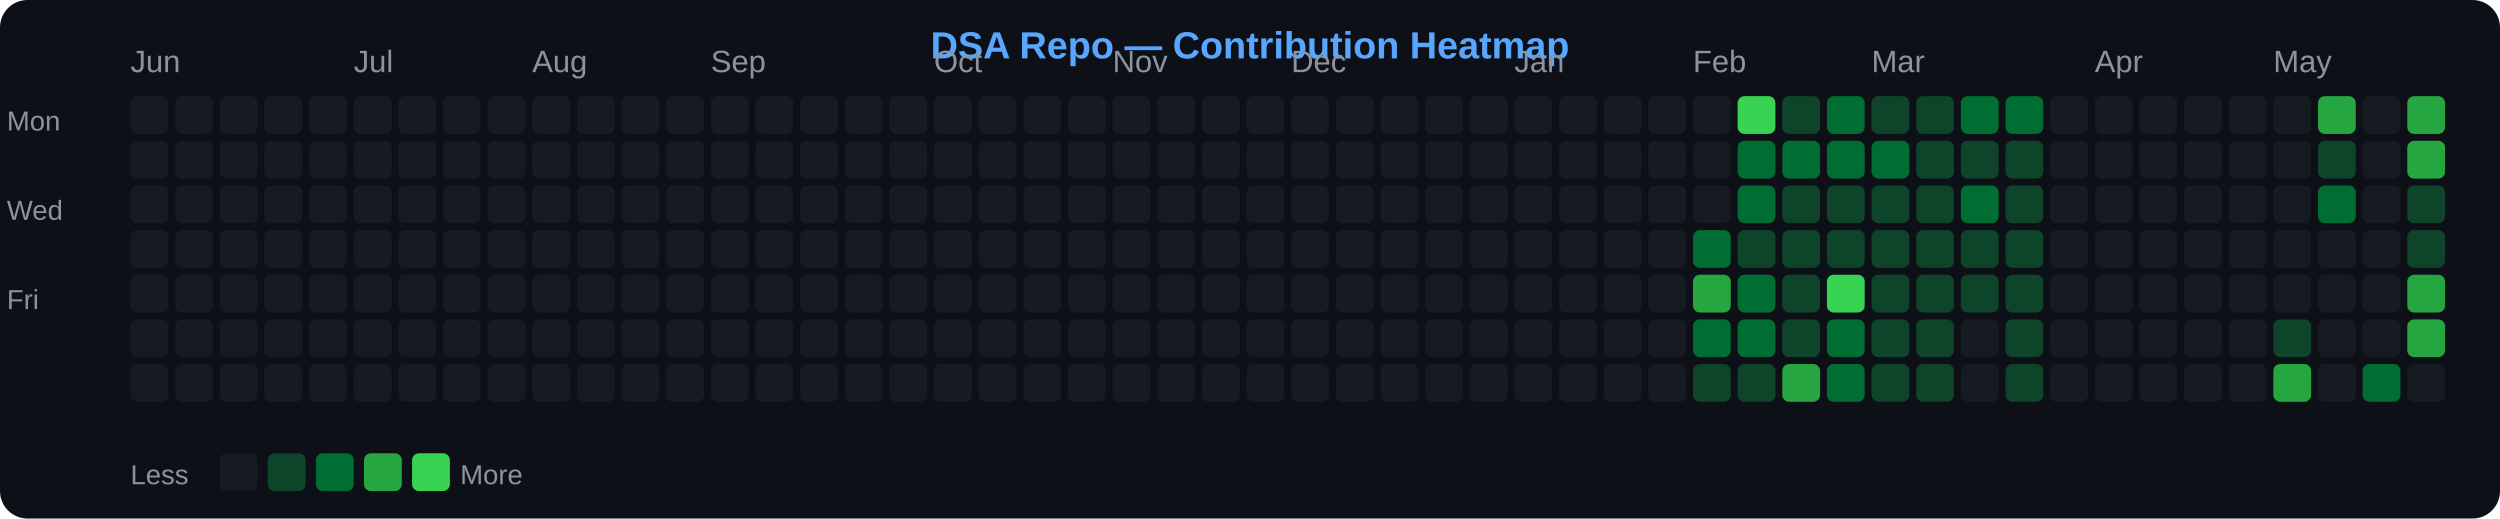
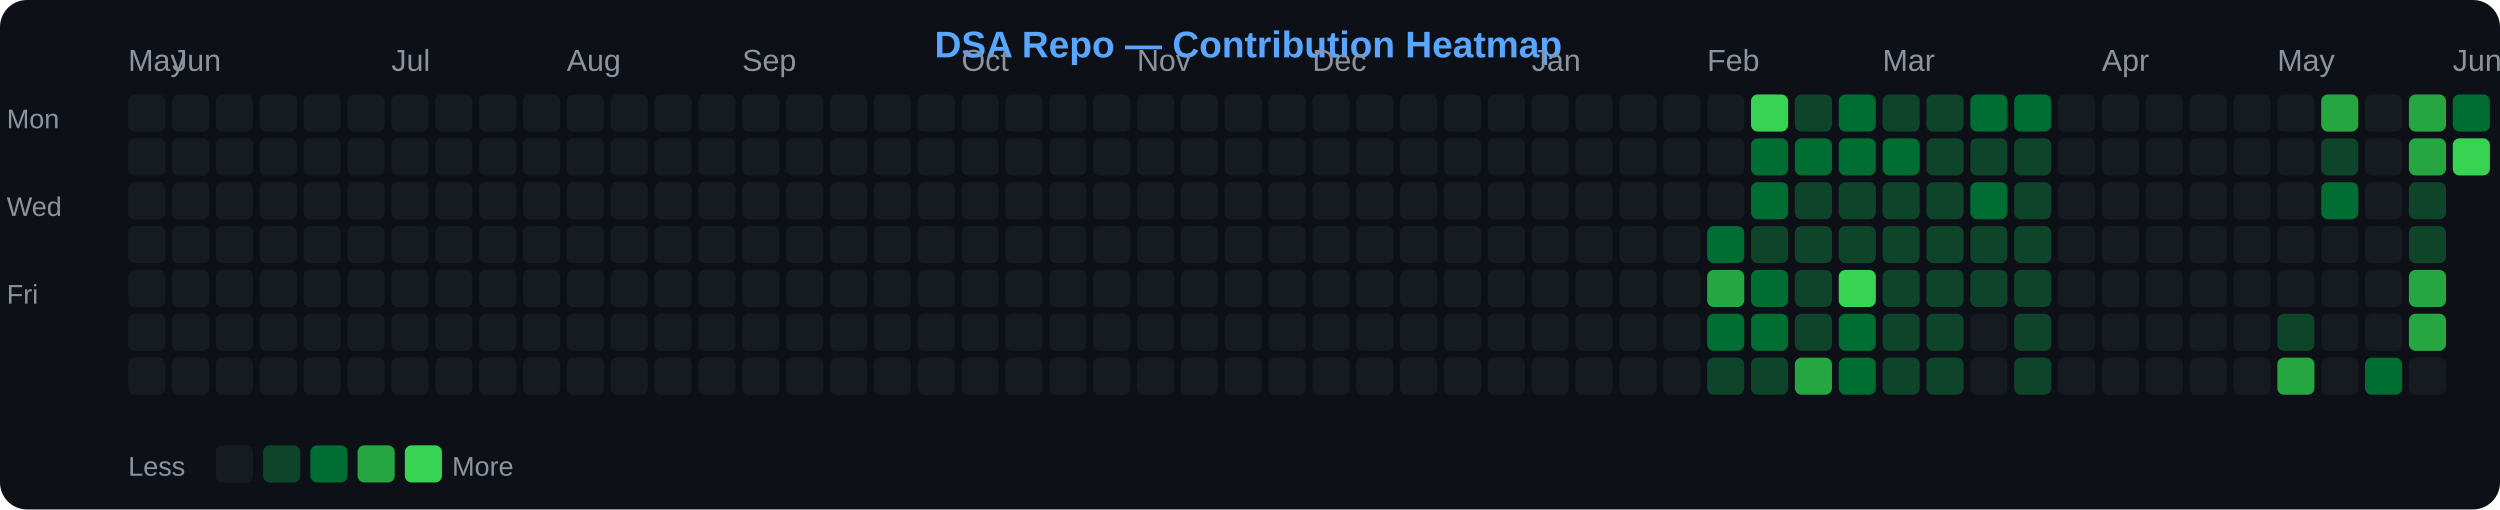
- <svg xmlns="http://www.w3.org/2000/svg" width="728" height="151">
-   <rect width="728" height="151" fill="#0d1117" rx="8" />
-   <text x="364" y="17" fill="#58a6ff" font-family="Arial,sans-serif" font-size="11" text-anchor="middle" font-weight="bold">DSA Repo — Contribution Heatmap</text>
+ <svg xmlns="http://www.w3.org/2000/svg" width="741" height="151">
+   <rect width="741" height="151" fill="#0d1117" rx="8" />
+   <text x="370" y="17" fill="#58a6ff" font-family="Arial,sans-serif" font-size="11" text-anchor="middle" font-weight="bold">DSA Repo — Contribution Heatmap</text>
  <text x="2" y="38" fill="#8b949e" font-family="Arial,sans-serif" font-size="8">Mon</text>
  <text x="2" y="64" fill="#8b949e" font-family="Arial,sans-serif" font-size="8">Wed</text>
  <text x="2" y="90" fill="#8b949e" font-family="Arial,sans-serif" font-size="8">Fri</text>
-   <text x="38" y="21" fill="#8b949e" font-family="Arial,sans-serif" font-size="9">Jun</text>
+   <text x="38" y="21" fill="#8b949e" font-family="Arial,sans-serif" font-size="9">May</text>
  <rect x="38" y="28" width="11" height="11" rx="2" fill="#161b22" />
  <rect x="38" y="41" width="11" height="11" rx="2" fill="#161b22" />
  <rect x="38" y="54" width="11" height="11" rx="2" fill="#161b22" />
  <rect x="38" y="67" width="11" height="11" rx="2" fill="#161b22" />
  <rect x="38" y="80" width="11" height="11" rx="2" fill="#161b22" />
  <rect x="38" y="93" width="11" height="11" rx="2" fill="#161b22" />
  <rect x="38" y="106" width="11" height="11" rx="2" fill="#161b22" />
+   <text x="51" y="21" fill="#8b949e" font-family="Arial,sans-serif" font-size="9">Jun</text>
  <rect x="51" y="28" width="11" height="11" rx="2" fill="#161b22" />
  <rect x="51" y="41" width="11" height="11" rx="2" fill="#161b22" />
  <rect x="51" y="54" width="11" height="11" rx="2" fill="#161b22" />
  <rect x="51" y="67" width="11" height="11" rx="2" fill="#161b22" />
  <rect x="51" y="80" width="11" height="11" rx="2" fill="#161b22" />
  <rect x="51" y="93" width="11" height="11" rx="2" fill="#161b22" />
  <rect x="51" y="106" width="11" height="11" rx="2" fill="#161b22" />
  <rect x="64" y="28" width="11" height="11" rx="2" fill="#161b22" />
  <rect x="64" y="41" width="11" height="11" rx="2" fill="#161b22" />
  <rect x="64" y="54" width="11" height="11" rx="2" fill="#161b22" />
  <rect x="64" y="67" width="11" height="11" rx="2" fill="#161b22" />
  <rect x="64" y="80" width="11" height="11" rx="2" fill="#161b22" />
  <rect x="64" y="93" width="11" height="11" rx="2" fill="#161b22" />
  <rect x="64" y="106" width="11" height="11" rx="2" fill="#161b22" />
  <rect x="77" y="28" width="11" height="11" rx="2" fill="#161b22" />
  <rect x="77" y="41" width="11" height="11" rx="2" fill="#161b22" />
  <rect x="77" y="54" width="11" height="11" rx="2" fill="#161b22" />
  <rect x="77" y="67" width="11" height="11" rx="2" fill="#161b22" />
  <rect x="77" y="80" width="11" height="11" rx="2" fill="#161b22" />
  <rect x="77" y="93" width="11" height="11" rx="2" fill="#161b22" />
  <rect x="77" y="106" width="11" height="11" rx="2" fill="#161b22" />
  <rect x="90" y="28" width="11" height="11" rx="2" fill="#161b22" />
  <rect x="90" y="41" width="11" height="11" rx="2" fill="#161b22" />
  <rect x="90" y="54" width="11" height="11" rx="2" fill="#161b22" />
  <rect x="90" y="67" width="11" height="11" rx="2" fill="#161b22" />
  <rect x="90" y="80" width="11" height="11" rx="2" fill="#161b22" />
  <rect x="90" y="93" width="11" height="11" rx="2" fill="#161b22" />
  <rect x="90" y="106" width="11" height="11" rx="2" fill="#161b22" />
-   <text x="103" y="21" fill="#8b949e" font-family="Arial,sans-serif" font-size="9">Jul</text>
  <rect x="103" y="28" width="11" height="11" rx="2" fill="#161b22" />
  <rect x="103" y="41" width="11" height="11" rx="2" fill="#161b22" />
  <rect x="103" y="54" width="11" height="11" rx="2" fill="#161b22" />
  <rect x="103" y="67" width="11" height="11" rx="2" fill="#161b22" />
  <rect x="103" y="80" width="11" height="11" rx="2" fill="#161b22" />
  <rect x="103" y="93" width="11" height="11" rx="2" fill="#161b22" />
  <rect x="103" y="106" width="11" height="11" rx="2" fill="#161b22" />
+   <text x="116" y="21" fill="#8b949e" font-family="Arial,sans-serif" font-size="9">Jul</text>
  <rect x="116" y="28" width="11" height="11" rx="2" fill="#161b22" />
  <rect x="116" y="41" width="11" height="11" rx="2" fill="#161b22" />
  <rect x="116" y="54" width="11" height="11" rx="2" fill="#161b22" />
  <rect x="116" y="67" width="11" height="11" rx="2" fill="#161b22" />
  <rect x="116" y="80" width="11" height="11" rx="2" fill="#161b22" />
  <rect x="116" y="93" width="11" height="11" rx="2" fill="#161b22" />
  <rect x="116" y="106" width="11" height="11" rx="2" fill="#161b22" />
  <rect x="129" y="28" width="11" height="11" rx="2" fill="#161b22" />
  <rect x="129" y="41" width="11" height="11" rx="2" fill="#161b22" />
  <rect x="129" y="54" width="11" height="11" rx="2" fill="#161b22" />
  <rect x="129" y="67" width="11" height="11" rx="2" fill="#161b22" />
  <rect x="129" y="80" width="11" height="11" rx="2" fill="#161b22" />
  <rect x="129" y="93" width="11" height="11" rx="2" fill="#161b22" />
  <rect x="129" y="106" width="11" height="11" rx="2" fill="#161b22" />
  <rect x="142" y="28" width="11" height="11" rx="2" fill="#161b22" />
  <rect x="142" y="41" width="11" height="11" rx="2" fill="#161b22" />
  <rect x="142" y="54" width="11" height="11" rx="2" fill="#161b22" />
  <rect x="142" y="67" width="11" height="11" rx="2" fill="#161b22" />
  <rect x="142" y="80" width="11" height="11" rx="2" fill="#161b22" />
  <rect x="142" y="93" width="11" height="11" rx="2" fill="#161b22" />
  <rect x="142" y="106" width="11" height="11" rx="2" fill="#161b22" />
-   <text x="155" y="21" fill="#8b949e" font-family="Arial,sans-serif" font-size="9">Aug</text>
  <rect x="155" y="28" width="11" height="11" rx="2" fill="#161b22" />
  <rect x="155" y="41" width="11" height="11" rx="2" fill="#161b22" />
  <rect x="155" y="54" width="11" height="11" rx="2" fill="#161b22" />
  <rect x="155" y="67" width="11" height="11" rx="2" fill="#161b22" />
  <rect x="155" y="80" width="11" height="11" rx="2" fill="#161b22" />
  <rect x="155" y="93" width="11" height="11" rx="2" fill="#161b22" />
  <rect x="155" y="106" width="11" height="11" rx="2" fill="#161b22" />
+   <text x="168" y="21" fill="#8b949e" font-family="Arial,sans-serif" font-size="9">Aug</text>
  <rect x="168" y="28" width="11" height="11" rx="2" fill="#161b22" />
  <rect x="168" y="41" width="11" height="11" rx="2" fill="#161b22" />
  <rect x="168" y="54" width="11" height="11" rx="2" fill="#161b22" />
  <rect x="168" y="67" width="11" height="11" rx="2" fill="#161b22" />
  <rect x="168" y="80" width="11" height="11" rx="2" fill="#161b22" />
  <rect x="168" y="93" width="11" height="11" rx="2" fill="#161b22" />
  <rect x="168" y="106" width="11" height="11" rx="2" fill="#161b22" />
  <rect x="181" y="28" width="11" height="11" rx="2" fill="#161b22" />
  <rect x="181" y="41" width="11" height="11" rx="2" fill="#161b22" />
  <rect x="181" y="54" width="11" height="11" rx="2" fill="#161b22" />
  <rect x="181" y="67" width="11" height="11" rx="2" fill="#161b22" />
  <rect x="181" y="80" width="11" height="11" rx="2" fill="#161b22" />
  <rect x="181" y="93" width="11" height="11" rx="2" fill="#161b22" />
  <rect x="181" y="106" width="11" height="11" rx="2" fill="#161b22" />
  <rect x="194" y="28" width="11" height="11" rx="2" fill="#161b22" />
  <rect x="194" y="41" width="11" height="11" rx="2" fill="#161b22" />
  <rect x="194" y="54" width="11" height="11" rx="2" fill="#161b22" />
  <rect x="194" y="67" width="11" height="11" rx="2" fill="#161b22" />
  <rect x="194" y="80" width="11" height="11" rx="2" fill="#161b22" />
  <rect x="194" y="93" width="11" height="11" rx="2" fill="#161b22" />
  <rect x="194" y="106" width="11" height="11" rx="2" fill="#161b22" />
-   <text x="207" y="21" fill="#8b949e" font-family="Arial,sans-serif" font-size="9">Sep</text>
  <rect x="207" y="28" width="11" height="11" rx="2" fill="#161b22" />
  <rect x="207" y="41" width="11" height="11" rx="2" fill="#161b22" />
  <rect x="207" y="54" width="11" height="11" rx="2" fill="#161b22" />
  <rect x="207" y="67" width="11" height="11" rx="2" fill="#161b22" />
  <rect x="207" y="80" width="11" height="11" rx="2" fill="#161b22" />
  <rect x="207" y="93" width="11" height="11" rx="2" fill="#161b22" />
  <rect x="207" y="106" width="11" height="11" rx="2" fill="#161b22" />
+   <text x="220" y="21" fill="#8b949e" font-family="Arial,sans-serif" font-size="9">Sep</text>
  <rect x="220" y="28" width="11" height="11" rx="2" fill="#161b22" />
  <rect x="220" y="41" width="11" height="11" rx="2" fill="#161b22" />
  <rect x="220" y="54" width="11" height="11" rx="2" fill="#161b22" />
  <rect x="220" y="67" width="11" height="11" rx="2" fill="#161b22" />
  <rect x="220" y="80" width="11" height="11" rx="2" fill="#161b22" />
  <rect x="220" y="93" width="11" height="11" rx="2" fill="#161b22" />
  <rect x="220" y="106" width="11" height="11" rx="2" fill="#161b22" />
  <rect x="233" y="28" width="11" height="11" rx="2" fill="#161b22" />
  <rect x="233" y="41" width="11" height="11" rx="2" fill="#161b22" />
  <rect x="233" y="54" width="11" height="11" rx="2" fill="#161b22" />
  <rect x="233" y="67" width="11" height="11" rx="2" fill="#161b22" />
  <rect x="233" y="80" width="11" height="11" rx="2" fill="#161b22" />
  <rect x="233" y="93" width="11" height="11" rx="2" fill="#161b22" />
  <rect x="233" y="106" width="11" height="11" rx="2" fill="#161b22" />
  <rect x="246" y="28" width="11" height="11" rx="2" fill="#161b22" />
  <rect x="246" y="41" width="11" height="11" rx="2" fill="#161b22" />
  <rect x="246" y="54" width="11" height="11" rx="2" fill="#161b22" />
  <rect x="246" y="67" width="11" height="11" rx="2" fill="#161b22" />
  <rect x="246" y="80" width="11" height="11" rx="2" fill="#161b22" />
  <rect x="246" y="93" width="11" height="11" rx="2" fill="#161b22" />
  <rect x="246" y="106" width="11" height="11" rx="2" fill="#161b22" />
  <rect x="259" y="28" width="11" height="11" rx="2" fill="#161b22" />
  <rect x="259" y="41" width="11" height="11" rx="2" fill="#161b22" />
  <rect x="259" y="54" width="11" height="11" rx="2" fill="#161b22" />
  <rect x="259" y="67" width="11" height="11" rx="2" fill="#161b22" />
  <rect x="259" y="80" width="11" height="11" rx="2" fill="#161b22" />
  <rect x="259" y="93" width="11" height="11" rx="2" fill="#161b22" />
  <rect x="259" y="106" width="11" height="11" rx="2" fill="#161b22" />
-   <text x="272" y="21" fill="#8b949e" font-family="Arial,sans-serif" font-size="9">Oct</text>
  <rect x="272" y="28" width="11" height="11" rx="2" fill="#161b22" />
  <rect x="272" y="41" width="11" height="11" rx="2" fill="#161b22" />
  <rect x="272" y="54" width="11" height="11" rx="2" fill="#161b22" />
  <rect x="272" y="67" width="11" height="11" rx="2" fill="#161b22" />
  <rect x="272" y="80" width="11" height="11" rx="2" fill="#161b22" />
  <rect x="272" y="93" width="11" height="11" rx="2" fill="#161b22" />
  <rect x="272" y="106" width="11" height="11" rx="2" fill="#161b22" />
+   <text x="285" y="21" fill="#8b949e" font-family="Arial,sans-serif" font-size="9">Oct</text>
  <rect x="285" y="28" width="11" height="11" rx="2" fill="#161b22" />
  <rect x="285" y="41" width="11" height="11" rx="2" fill="#161b22" />
  <rect x="285" y="54" width="11" height="11" rx="2" fill="#161b22" />
  <rect x="285" y="67" width="11" height="11" rx="2" fill="#161b22" />
  <rect x="285" y="80" width="11" height="11" rx="2" fill="#161b22" />
  <rect x="285" y="93" width="11" height="11" rx="2" fill="#161b22" />
  <rect x="285" y="106" width="11" height="11" rx="2" fill="#161b22" />
  <rect x="298" y="28" width="11" height="11" rx="2" fill="#161b22" />
  <rect x="298" y="41" width="11" height="11" rx="2" fill="#161b22" />
  <rect x="298" y="54" width="11" height="11" rx="2" fill="#161b22" />
  <rect x="298" y="67" width="11" height="11" rx="2" fill="#161b22" />
  <rect x="298" y="80" width="11" height="11" rx="2" fill="#161b22" />
  <rect x="298" y="93" width="11" height="11" rx="2" fill="#161b22" />
  <rect x="298" y="106" width="11" height="11" rx="2" fill="#161b22" />
  <rect x="311" y="28" width="11" height="11" rx="2" fill="#161b22" />
  <rect x="311" y="41" width="11" height="11" rx="2" fill="#161b22" />
  <rect x="311" y="54" width="11" height="11" rx="2" fill="#161b22" />
  <rect x="311" y="67" width="11" height="11" rx="2" fill="#161b22" />
  <rect x="311" y="80" width="11" height="11" rx="2" fill="#161b22" />
  <rect x="311" y="93" width="11" height="11" rx="2" fill="#161b22" />
  <rect x="311" y="106" width="11" height="11" rx="2" fill="#161b22" />
-   <text x="324" y="21" fill="#8b949e" font-family="Arial,sans-serif" font-size="9">Nov</text>
  <rect x="324" y="28" width="11" height="11" rx="2" fill="#161b22" />
  <rect x="324" y="41" width="11" height="11" rx="2" fill="#161b22" />
  <rect x="324" y="54" width="11" height="11" rx="2" fill="#161b22" />
  <rect x="324" y="67" width="11" height="11" rx="2" fill="#161b22" />
  <rect x="324" y="80" width="11" height="11" rx="2" fill="#161b22" />
  <rect x="324" y="93" width="11" height="11" rx="2" fill="#161b22" />
  <rect x="324" y="106" width="11" height="11" rx="2" fill="#161b22" />
+   <text x="337" y="21" fill="#8b949e" font-family="Arial,sans-serif" font-size="9">Nov</text>
  <rect x="337" y="28" width="11" height="11" rx="2" fill="#161b22" />
  <rect x="337" y="41" width="11" height="11" rx="2" fill="#161b22" />
  <rect x="337" y="54" width="11" height="11" rx="2" fill="#161b22" />
  <rect x="337" y="67" width="11" height="11" rx="2" fill="#161b22" />
  <rect x="337" y="80" width="11" height="11" rx="2" fill="#161b22" />
  <rect x="337" y="93" width="11" height="11" rx="2" fill="#161b22" />
  <rect x="337" y="106" width="11" height="11" rx="2" fill="#161b22" />
  <rect x="350" y="28" width="11" height="11" rx="2" fill="#161b22" />
  <rect x="350" y="41" width="11" height="11" rx="2" fill="#161b22" />
  <rect x="350" y="54" width="11" height="11" rx="2" fill="#161b22" />
  <rect x="350" y="67" width="11" height="11" rx="2" fill="#161b22" />
  <rect x="350" y="80" width="11" height="11" rx="2" fill="#161b22" />
  <rect x="350" y="93" width="11" height="11" rx="2" fill="#161b22" />
  <rect x="350" y="106" width="11" height="11" rx="2" fill="#161b22" />
  <rect x="363" y="28" width="11" height="11" rx="2" fill="#161b22" />
  <rect x="363" y="41" width="11" height="11" rx="2" fill="#161b22" />
  <rect x="363" y="54" width="11" height="11" rx="2" fill="#161b22" />
  <rect x="363" y="67" width="11" height="11" rx="2" fill="#161b22" />
  <rect x="363" y="80" width="11" height="11" rx="2" fill="#161b22" />
  <rect x="363" y="93" width="11" height="11" rx="2" fill="#161b22" />
  <rect x="363" y="106" width="11" height="11" rx="2" fill="#161b22" />
-   <text x="376" y="21" fill="#8b949e" font-family="Arial,sans-serif" font-size="9">Dec</text>
  <rect x="376" y="28" width="11" height="11" rx="2" fill="#161b22" />
  <rect x="376" y="41" width="11" height="11" rx="2" fill="#161b22" />
  <rect x="376" y="54" width="11" height="11" rx="2" fill="#161b22" />
  <rect x="376" y="67" width="11" height="11" rx="2" fill="#161b22" />
  <rect x="376" y="80" width="11" height="11" rx="2" fill="#161b22" />
  <rect x="376" y="93" width="11" height="11" rx="2" fill="#161b22" />
  <rect x="376" y="106" width="11" height="11" rx="2" fill="#161b22" />
+   <text x="389" y="21" fill="#8b949e" font-family="Arial,sans-serif" font-size="9">Dec</text>
  <rect x="389" y="28" width="11" height="11" rx="2" fill="#161b22" />
  <rect x="389" y="41" width="11" height="11" rx="2" fill="#161b22" />
  <rect x="389" y="54" width="11" height="11" rx="2" fill="#161b22" />
  <rect x="389" y="67" width="11" height="11" rx="2" fill="#161b22" />
  <rect x="389" y="80" width="11" height="11" rx="2" fill="#161b22" />
  <rect x="389" y="93" width="11" height="11" rx="2" fill="#161b22" />
  <rect x="389" y="106" width="11" height="11" rx="2" fill="#161b22" />
  <rect x="402" y="28" width="11" height="11" rx="2" fill="#161b22" />
  <rect x="402" y="41" width="11" height="11" rx="2" fill="#161b22" />
  <rect x="402" y="54" width="11" height="11" rx="2" fill="#161b22" />
  <rect x="402" y="67" width="11" height="11" rx="2" fill="#161b22" />
  <rect x="402" y="80" width="11" height="11" rx="2" fill="#161b22" />
  <rect x="402" y="93" width="11" height="11" rx="2" fill="#161b22" />
  <rect x="402" y="106" width="11" height="11" rx="2" fill="#161b22" />
  <rect x="415" y="28" width="11" height="11" rx="2" fill="#161b22" />
  <rect x="415" y="41" width="11" height="11" rx="2" fill="#161b22" />
  <rect x="415" y="54" width="11" height="11" rx="2" fill="#161b22" />
  <rect x="415" y="67" width="11" height="11" rx="2" fill="#161b22" />
  <rect x="415" y="80" width="11" height="11" rx="2" fill="#161b22" />
  <rect x="415" y="93" width="11" height="11" rx="2" fill="#161b22" />
  <rect x="415" y="106" width="11" height="11" rx="2" fill="#161b22" />
  <rect x="428" y="28" width="11" height="11" rx="2" fill="#161b22" />
  <rect x="428" y="41" width="11" height="11" rx="2" fill="#161b22" />
  <rect x="428" y="54" width="11" height="11" rx="2" fill="#161b22" />
  <rect x="428" y="67" width="11" height="11" rx="2" fill="#161b22" />
  <rect x="428" y="80" width="11" height="11" rx="2" fill="#161b22" />
  <rect x="428" y="93" width="11" height="11" rx="2" fill="#161b22" />
  <rect x="428" y="106" width="11" height="11" rx="2" fill="#161b22" />
-   <text x="441" y="21" fill="#8b949e" font-family="Arial,sans-serif" font-size="9">Jan</text>
  <rect x="441" y="28" width="11" height="11" rx="2" fill="#161b22" />
  <rect x="441" y="41" width="11" height="11" rx="2" fill="#161b22" />
  <rect x="441" y="54" width="11" height="11" rx="2" fill="#161b22" />
  <rect x="441" y="67" width="11" height="11" rx="2" fill="#161b22" />
  <rect x="441" y="80" width="11" height="11" rx="2" fill="#161b22" />
  <rect x="441" y="93" width="11" height="11" rx="2" fill="#161b22" />
  <rect x="441" y="106" width="11" height="11" rx="2" fill="#161b22" />
+   <text x="454" y="21" fill="#8b949e" font-family="Arial,sans-serif" font-size="9">Jan</text>
  <rect x="454" y="28" width="11" height="11" rx="2" fill="#161b22" />
  <rect x="454" y="41" width="11" height="11" rx="2" fill="#161b22" />
  <rect x="454" y="54" width="11" height="11" rx="2" fill="#161b22" />
  <rect x="454" y="67" width="11" height="11" rx="2" fill="#161b22" />
  <rect x="454" y="80" width="11" height="11" rx="2" fill="#161b22" />
  <rect x="454" y="93" width="11" height="11" rx="2" fill="#161b22" />
  <rect x="454" y="106" width="11" height="11" rx="2" fill="#161b22" />
  <rect x="467" y="28" width="11" height="11" rx="2" fill="#161b22" />
  <rect x="467" y="41" width="11" height="11" rx="2" fill="#161b22" />
  <rect x="467" y="54" width="11" height="11" rx="2" fill="#161b22" />
  <rect x="467" y="67" width="11" height="11" rx="2" fill="#161b22" />
  <rect x="467" y="80" width="11" height="11" rx="2" fill="#161b22" />
  <rect x="467" y="93" width="11" height="11" rx="2" fill="#161b22" />
  <rect x="467" y="106" width="11" height="11" rx="2" fill="#161b22" />
  <rect x="480" y="28" width="11" height="11" rx="2" fill="#161b22" />
  <rect x="480" y="41" width="11" height="11" rx="2" fill="#161b22" />
  <rect x="480" y="54" width="11" height="11" rx="2" fill="#161b22" />
  <rect x="480" y="67" width="11" height="11" rx="2" fill="#161b22" />
  <rect x="480" y="80" width="11" height="11" rx="2" fill="#161b22" />
  <rect x="480" y="93" width="11" height="11" rx="2" fill="#161b22" />
  <rect x="480" y="106" width="11" height="11" rx="2" fill="#161b22" />
-   <text x="493" y="21" fill="#8b949e" font-family="Arial,sans-serif" font-size="9">Feb</text>
  <rect x="493" y="28" width="11" height="11" rx="2" fill="#161b22" />
  <rect x="493" y="41" width="11" height="11" rx="2" fill="#161b22" />
  <rect x="493" y="54" width="11" height="11" rx="2" fill="#161b22" />
-   <rect x="493" y="67" width="11" height="11" rx="2" fill="#006d32" />
-   <rect x="493" y="80" width="11" height="11" rx="2" fill="#26a641" />
-   <rect x="493" y="93" width="11" height="11" rx="2" fill="#006d32" />
-   <rect x="493" y="106" width="11" height="11" rx="2" fill="#0e4429" />
-   <rect x="506" y="28" width="11" height="11" rx="2" fill="#39d353" />
-   <rect x="506" y="41" width="11" height="11" rx="2" fill="#006d32" />
-   <rect x="506" y="54" width="11" height="11" rx="2" fill="#006d32" />
-   <rect x="506" y="67" width="11" height="11" rx="2" fill="#0e4429" />
-   <rect x="506" y="80" width="11" height="11" rx="2" fill="#006d32" />
+   <rect x="493" y="67" width="11" height="11" rx="2" fill="#161b22" />
+   <rect x="493" y="80" width="11" height="11" rx="2" fill="#161b22" />
+   <rect x="493" y="93" width="11" height="11" rx="2" fill="#161b22" />
+   <rect x="493" y="106" width="11" height="11" rx="2" fill="#161b22" />
+   <text x="506" y="21" fill="#8b949e" font-family="Arial,sans-serif" font-size="9">Feb</text>
+   <rect x="506" y="28" width="11" height="11" rx="2" fill="#161b22" />
+   <rect x="506" y="41" width="11" height="11" rx="2" fill="#161b22" />
+   <rect x="506" y="54" width="11" height="11" rx="2" fill="#161b22" />
+   <rect x="506" y="67" width="11" height="11" rx="2" fill="#006d32" />
+   <rect x="506" y="80" width="11" height="11" rx="2" fill="#26a641" />
  <rect x="506" y="93" width="11" height="11" rx="2" fill="#006d32" />
  <rect x="506" y="106" width="11" height="11" rx="2" fill="#0e4429" />
-   <rect x="519" y="28" width="11" height="11" rx="2" fill="#0e4429" />
+   <rect x="519" y="28" width="11" height="11" rx="2" fill="#39d353" />
  <rect x="519" y="41" width="11" height="11" rx="2" fill="#006d32" />
-   <rect x="519" y="54" width="11" height="11" rx="2" fill="#0e4429" />
+   <rect x="519" y="54" width="11" height="11" rx="2" fill="#006d32" />
  <rect x="519" y="67" width="11" height="11" rx="2" fill="#0e4429" />
-   <rect x="519" y="80" width="11" height="11" rx="2" fill="#0e4429" />
-   <rect x="519" y="93" width="11" height="11" rx="2" fill="#0e4429" />
-   <rect x="519" y="106" width="11" height="11" rx="2" fill="#26a641" />
-   <rect x="532" y="28" width="11" height="11" rx="2" fill="#006d32" />
+   <rect x="519" y="80" width="11" height="11" rx="2" fill="#006d32" />
+   <rect x="519" y="93" width="11" height="11" rx="2" fill="#006d32" />
+   <rect x="519" y="106" width="11" height="11" rx="2" fill="#0e4429" />
+   <rect x="532" y="28" width="11" height="11" rx="2" fill="#0e4429" />
  <rect x="532" y="41" width="11" height="11" rx="2" fill="#006d32" />
  <rect x="532" y="54" width="11" height="11" rx="2" fill="#0e4429" />
  <rect x="532" y="67" width="11" height="11" rx="2" fill="#0e4429" />
-   <rect x="532" y="80" width="11" height="11" rx="2" fill="#39d353" />
-   <rect x="532" y="93" width="11" height="11" rx="2" fill="#006d32" />
-   <rect x="532" y="106" width="11" height="11" rx="2" fill="#006d32" />
-   <text x="545" y="21" fill="#8b949e" font-family="Arial,sans-serif" font-size="9">Mar</text>
-   <rect x="545" y="28" width="11" height="11" rx="2" fill="#0e4429" />
+   <rect x="532" y="80" width="11" height="11" rx="2" fill="#0e4429" />
+   <rect x="532" y="93" width="11" height="11" rx="2" fill="#0e4429" />
+   <rect x="532" y="106" width="11" height="11" rx="2" fill="#26a641" />
+   <rect x="545" y="28" width="11" height="11" rx="2" fill="#006d32" />
  <rect x="545" y="41" width="11" height="11" rx="2" fill="#006d32" />
  <rect x="545" y="54" width="11" height="11" rx="2" fill="#0e4429" />
  <rect x="545" y="67" width="11" height="11" rx="2" fill="#0e4429" />
-   <rect x="545" y="80" width="11" height="11" rx="2" fill="#0e4429" />
-   <rect x="545" y="93" width="11" height="11" rx="2" fill="#0e4429" />
-   <rect x="545" y="106" width="11" height="11" rx="2" fill="#0e4429" />
+   <rect x="545" y="80" width="11" height="11" rx="2" fill="#39d353" />
+   <rect x="545" y="93" width="11" height="11" rx="2" fill="#006d32" />
+   <rect x="545" y="106" width="11" height="11" rx="2" fill="#006d32" />
+   <text x="558" y="21" fill="#8b949e" font-family="Arial,sans-serif" font-size="9">Mar</text>
  <rect x="558" y="28" width="11" height="11" rx="2" fill="#0e4429" />
-   <rect x="558" y="41" width="11" height="11" rx="2" fill="#0e4429" />
+   <rect x="558" y="41" width="11" height="11" rx="2" fill="#006d32" />
  <rect x="558" y="54" width="11" height="11" rx="2" fill="#0e4429" />
  <rect x="558" y="67" width="11" height="11" rx="2" fill="#0e4429" />
  <rect x="558" y="80" width="11" height="11" rx="2" fill="#0e4429" />
  <rect x="558" y="93" width="11" height="11" rx="2" fill="#0e4429" />
  <rect x="558" y="106" width="11" height="11" rx="2" fill="#0e4429" />
-   <rect x="571" y="28" width="11" height="11" rx="2" fill="#006d32" />
+   <rect x="571" y="28" width="11" height="11" rx="2" fill="#0e4429" />
  <rect x="571" y="41" width="11" height="11" rx="2" fill="#0e4429" />
-   <rect x="571" y="54" width="11" height="11" rx="2" fill="#006d32" />
+   <rect x="571" y="54" width="11" height="11" rx="2" fill="#0e4429" />
  <rect x="571" y="67" width="11" height="11" rx="2" fill="#0e4429" />
  <rect x="571" y="80" width="11" height="11" rx="2" fill="#0e4429" />
-   <rect x="571" y="93" width="11" height="11" rx="2" fill="#161b22" />
-   <rect x="571" y="106" width="11" height="11" rx="2" fill="#161b22" />
+   <rect x="571" y="93" width="11" height="11" rx="2" fill="#0e4429" />
+   <rect x="571" y="106" width="11" height="11" rx="2" fill="#0e4429" />
  <rect x="584" y="28" width="11" height="11" rx="2" fill="#006d32" />
  <rect x="584" y="41" width="11" height="11" rx="2" fill="#0e4429" />
-   <rect x="584" y="54" width="11" height="11" rx="2" fill="#0e4429" />
+   <rect x="584" y="54" width="11" height="11" rx="2" fill="#006d32" />
  <rect x="584" y="67" width="11" height="11" rx="2" fill="#0e4429" />
  <rect x="584" y="80" width="11" height="11" rx="2" fill="#0e4429" />
-   <rect x="584" y="93" width="11" height="11" rx="2" fill="#0e4429" />
-   <rect x="584" y="106" width="11" height="11" rx="2" fill="#0e4429" />
-   <rect x="597" y="28" width="11" height="11" rx="2" fill="#161b22" />
-   <rect x="597" y="41" width="11" height="11" rx="2" fill="#161b22" />
-   <rect x="597" y="54" width="11" height="11" rx="2" fill="#161b22" />
-   <rect x="597" y="67" width="11" height="11" rx="2" fill="#161b22" />
-   <rect x="597" y="80" width="11" height="11" rx="2" fill="#161b22" />
-   <rect x="597" y="93" width="11" height="11" rx="2" fill="#161b22" />
-   <rect x="597" y="106" width="11" height="11" rx="2" fill="#161b22" />
-   <text x="610" y="21" fill="#8b949e" font-family="Arial,sans-serif" font-size="9">Apr</text>
+   <rect x="584" y="93" width="11" height="11" rx="2" fill="#161b22" />
+   <rect x="584" y="106" width="11" height="11" rx="2" fill="#161b22" />
+   <rect x="597" y="28" width="11" height="11" rx="2" fill="#006d32" />
+   <rect x="597" y="41" width="11" height="11" rx="2" fill="#0e4429" />
+   <rect x="597" y="54" width="11" height="11" rx="2" fill="#0e4429" />
+   <rect x="597" y="67" width="11" height="11" rx="2" fill="#0e4429" />
+   <rect x="597" y="80" width="11" height="11" rx="2" fill="#0e4429" />
+   <rect x="597" y="93" width="11" height="11" rx="2" fill="#0e4429" />
+   <rect x="597" y="106" width="11" height="11" rx="2" fill="#0e4429" />
  <rect x="610" y="28" width="11" height="11" rx="2" fill="#161b22" />
  <rect x="610" y="41" width="11" height="11" rx="2" fill="#161b22" />
  <rect x="610" y="54" width="11" height="11" rx="2" fill="#161b22" />
  <rect x="610" y="67" width="11" height="11" rx="2" fill="#161b22" />
  <rect x="610" y="80" width="11" height="11" rx="2" fill="#161b22" />
  <rect x="610" y="93" width="11" height="11" rx="2" fill="#161b22" />
  <rect x="610" y="106" width="11" height="11" rx="2" fill="#161b22" />
+   <text x="623" y="21" fill="#8b949e" font-family="Arial,sans-serif" font-size="9">Apr</text>
  <rect x="623" y="28" width="11" height="11" rx="2" fill="#161b22" />
  <rect x="623" y="41" width="11" height="11" rx="2" fill="#161b22" />
  <rect x="623" y="54" width="11" height="11" rx="2" fill="#161b22" />
  <rect x="623" y="67" width="11" height="11" rx="2" fill="#161b22" />
  <rect x="623" y="80" width="11" height="11" rx="2" fill="#161b22" />
  <rect x="623" y="93" width="11" height="11" rx="2" fill="#161b22" />
  <rect x="623" y="106" width="11" height="11" rx="2" fill="#161b22" />
  <rect x="636" y="28" width="11" height="11" rx="2" fill="#161b22" />
  <rect x="636" y="41" width="11" height="11" rx="2" fill="#161b22" />
  <rect x="636" y="54" width="11" height="11" rx="2" fill="#161b22" />
  <rect x="636" y="67" width="11" height="11" rx="2" fill="#161b22" />
  <rect x="636" y="80" width="11" height="11" rx="2" fill="#161b22" />
  <rect x="636" y="93" width="11" height="11" rx="2" fill="#161b22" />
  <rect x="636" y="106" width="11" height="11" rx="2" fill="#161b22" />
  <rect x="649" y="28" width="11" height="11" rx="2" fill="#161b22" />
  <rect x="649" y="41" width="11" height="11" rx="2" fill="#161b22" />
  <rect x="649" y="54" width="11" height="11" rx="2" fill="#161b22" />
  <rect x="649" y="67" width="11" height="11" rx="2" fill="#161b22" />
  <rect x="649" y="80" width="11" height="11" rx="2" fill="#161b22" />
  <rect x="649" y="93" width="11" height="11" rx="2" fill="#161b22" />
  <rect x="649" y="106" width="11" height="11" rx="2" fill="#161b22" />
-   <text x="662" y="21" fill="#8b949e" font-family="Arial,sans-serif" font-size="9">May</text>
  <rect x="662" y="28" width="11" height="11" rx="2" fill="#161b22" />
  <rect x="662" y="41" width="11" height="11" rx="2" fill="#161b22" />
  <rect x="662" y="54" width="11" height="11" rx="2" fill="#161b22" />
  <rect x="662" y="67" width="11" height="11" rx="2" fill="#161b22" />
  <rect x="662" y="80" width="11" height="11" rx="2" fill="#161b22" />
-   <rect x="662" y="93" width="11" height="11" rx="2" fill="#0e4429" />
-   <rect x="662" y="106" width="11" height="11" rx="2" fill="#26a641" />
-   <rect x="675" y="28" width="11" height="11" rx="2" fill="#26a641" />
-   <rect x="675" y="41" width="11" height="11" rx="2" fill="#0e4429" />
-   <rect x="675" y="54" width="11" height="11" rx="2" fill="#006d32" />
+   <rect x="662" y="93" width="11" height="11" rx="2" fill="#161b22" />
+   <rect x="662" y="106" width="11" height="11" rx="2" fill="#161b22" />
+   <text x="675" y="21" fill="#8b949e" font-family="Arial,sans-serif" font-size="9">May</text>
+   <rect x="675" y="28" width="11" height="11" rx="2" fill="#161b22" />
+   <rect x="675" y="41" width="11" height="11" rx="2" fill="#161b22" />
+   <rect x="675" y="54" width="11" height="11" rx="2" fill="#161b22" />
  <rect x="675" y="67" width="11" height="11" rx="2" fill="#161b22" />
  <rect x="675" y="80" width="11" height="11" rx="2" fill="#161b22" />
-   <rect x="675" y="93" width="11" height="11" rx="2" fill="#161b22" />
-   <rect x="675" y="106" width="11" height="11" rx="2" fill="#161b22" />
-   <rect x="688" y="28" width="11" height="11" rx="2" fill="#161b22" />
-   <rect x="688" y="41" width="11" height="11" rx="2" fill="#161b22" />
-   <rect x="688" y="54" width="11" height="11" rx="2" fill="#161b22" />
+   <rect x="675" y="93" width="11" height="11" rx="2" fill="#0e4429" />
+   <rect x="675" y="106" width="11" height="11" rx="2" fill="#26a641" />
+   <rect x="688" y="28" width="11" height="11" rx="2" fill="#26a641" />
+   <rect x="688" y="41" width="11" height="11" rx="2" fill="#0e4429" />
+   <rect x="688" y="54" width="11" height="11" rx="2" fill="#006d32" />
  <rect x="688" y="67" width="11" height="11" rx="2" fill="#161b22" />
  <rect x="688" y="80" width="11" height="11" rx="2" fill="#161b22" />
  <rect x="688" y="93" width="11" height="11" rx="2" fill="#161b22" />
-   <rect x="688" y="106" width="11" height="11" rx="2" fill="#006d32" />
-   <rect x="701" y="28" width="11" height="11" rx="2" fill="#26a641" />
-   <rect x="701" y="41" width="11" height="11" rx="2" fill="#26a641" />
-   <rect x="701" y="54" width="11" height="11" rx="2" fill="#0e4429" />
-   <rect x="701" y="67" width="11" height="11" rx="2" fill="#0e4429" />
-   <rect x="701" y="80" width="11" height="11" rx="2" fill="#26a641" />
-   <rect x="701" y="93" width="11" height="11" rx="2" fill="#26a641" />
-   <rect x="701" y="106" width="11" height="11" rx="2" fill="#161b22" />
+   <rect x="688" y="106" width="11" height="11" rx="2" fill="#161b22" />
+   <rect x="701" y="28" width="11" height="11" rx="2" fill="#161b22" />
+   <rect x="701" y="41" width="11" height="11" rx="2" fill="#161b22" />
+   <rect x="701" y="54" width="11" height="11" rx="2" fill="#161b22" />
+   <rect x="701" y="67" width="11" height="11" rx="2" fill="#161b22" />
+   <rect x="701" y="80" width="11" height="11" rx="2" fill="#161b22" />
+   <rect x="701" y="93" width="11" height="11" rx="2" fill="#161b22" />
+   <rect x="701" y="106" width="11" height="11" rx="2" fill="#006d32" />
+   <rect x="714" y="28" width="11" height="11" rx="2" fill="#26a641" />
+   <rect x="714" y="41" width="11" height="11" rx="2" fill="#26a641" />
+   <rect x="714" y="54" width="11" height="11" rx="2" fill="#0e4429" />
+   <rect x="714" y="67" width="11" height="11" rx="2" fill="#0e4429" />
+   <rect x="714" y="80" width="11" height="11" rx="2" fill="#26a641" />
+   <rect x="714" y="93" width="11" height="11" rx="2" fill="#26a641" />
+   <rect x="714" y="106" width="11" height="11" rx="2" fill="#161b22" />
+   <text x="727" y="21" fill="#8b949e" font-family="Arial,sans-serif" font-size="9">Jun</text>
+   <rect x="727" y="28" width="11" height="11" rx="2" fill="#006d32" />
+   <rect x="727" y="41" width="11" height="11" rx="2" fill="#39d353" />
  <text x="38" y="141" fill="#8b949e" font-family="Arial,sans-serif" font-size="8">Less</text>
  <rect x="64" y="132" width="11" height="11" rx="2" fill="#161b22" />
  <rect x="78" y="132" width="11" height="11" rx="2" fill="#0e4429" />
  <rect x="92" y="132" width="11" height="11" rx="2" fill="#006d32" />
  <rect x="106" y="132" width="11" height="11" rx="2" fill="#26a641" />
  <rect x="120" y="132" width="11" height="11" rx="2" fill="#39d353" />
  <text x="134" y="141" fill="#8b949e" font-family="Arial,sans-serif" font-size="8">More</text>
</svg>
